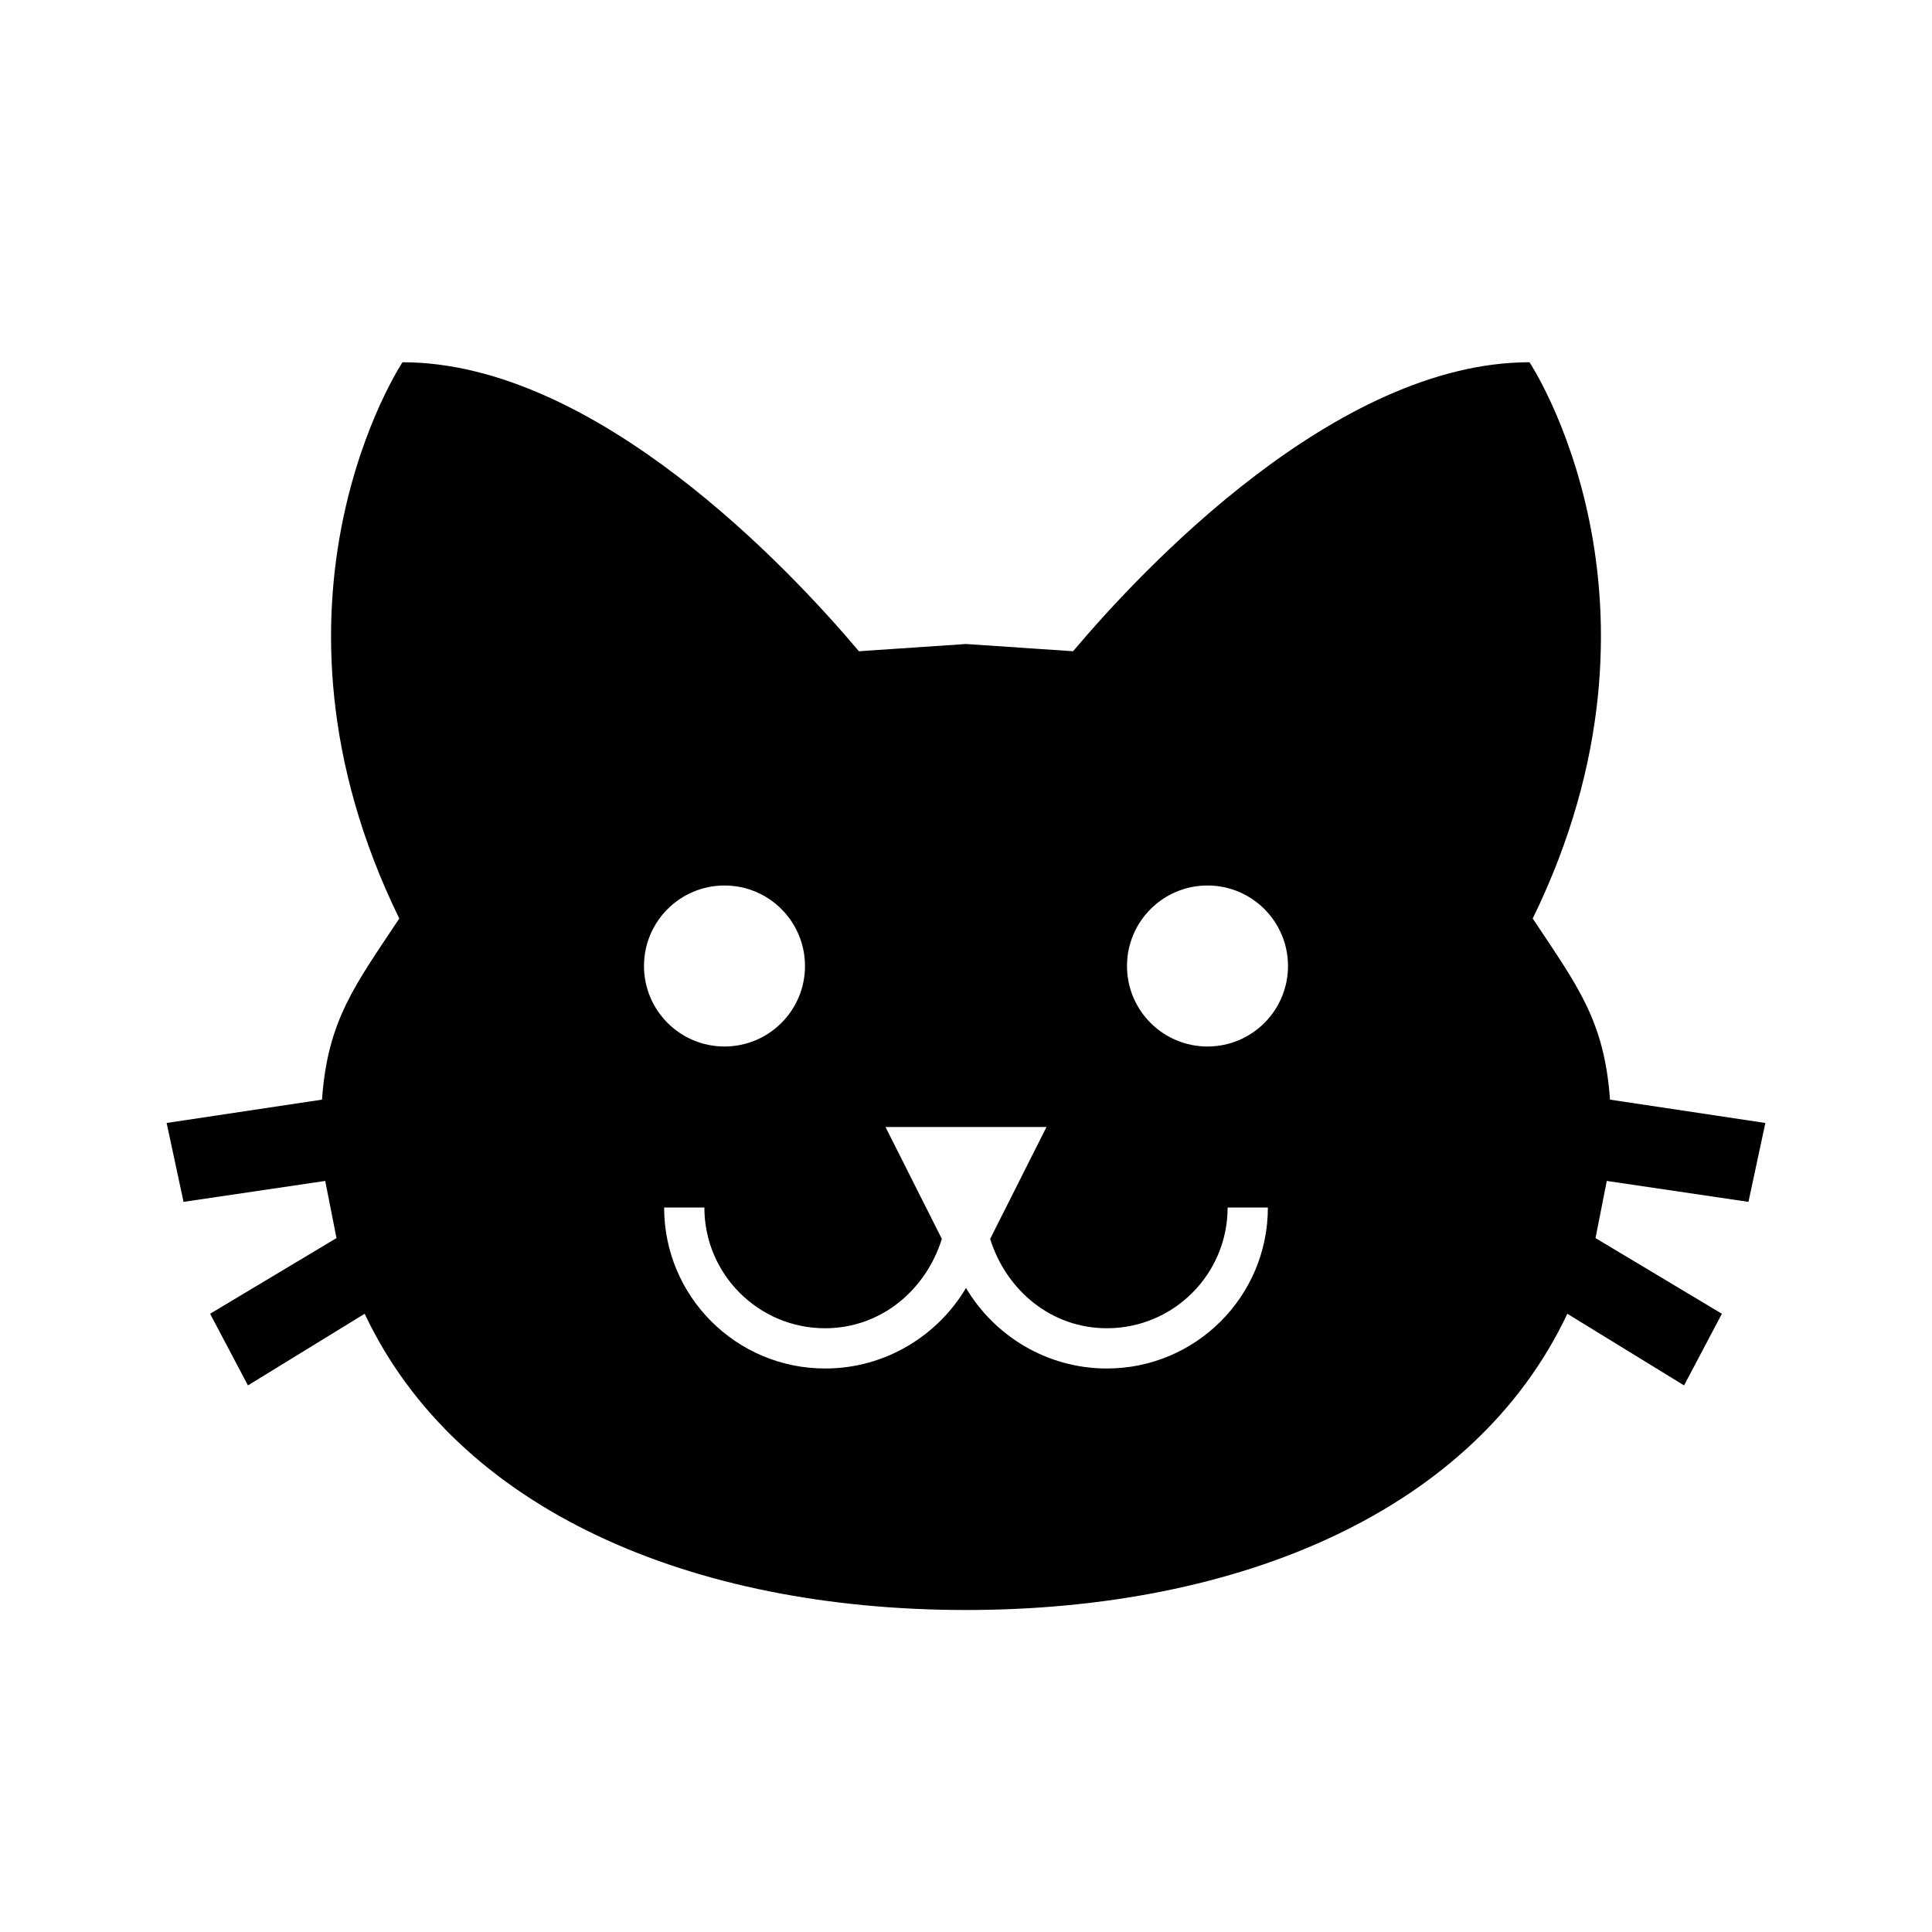
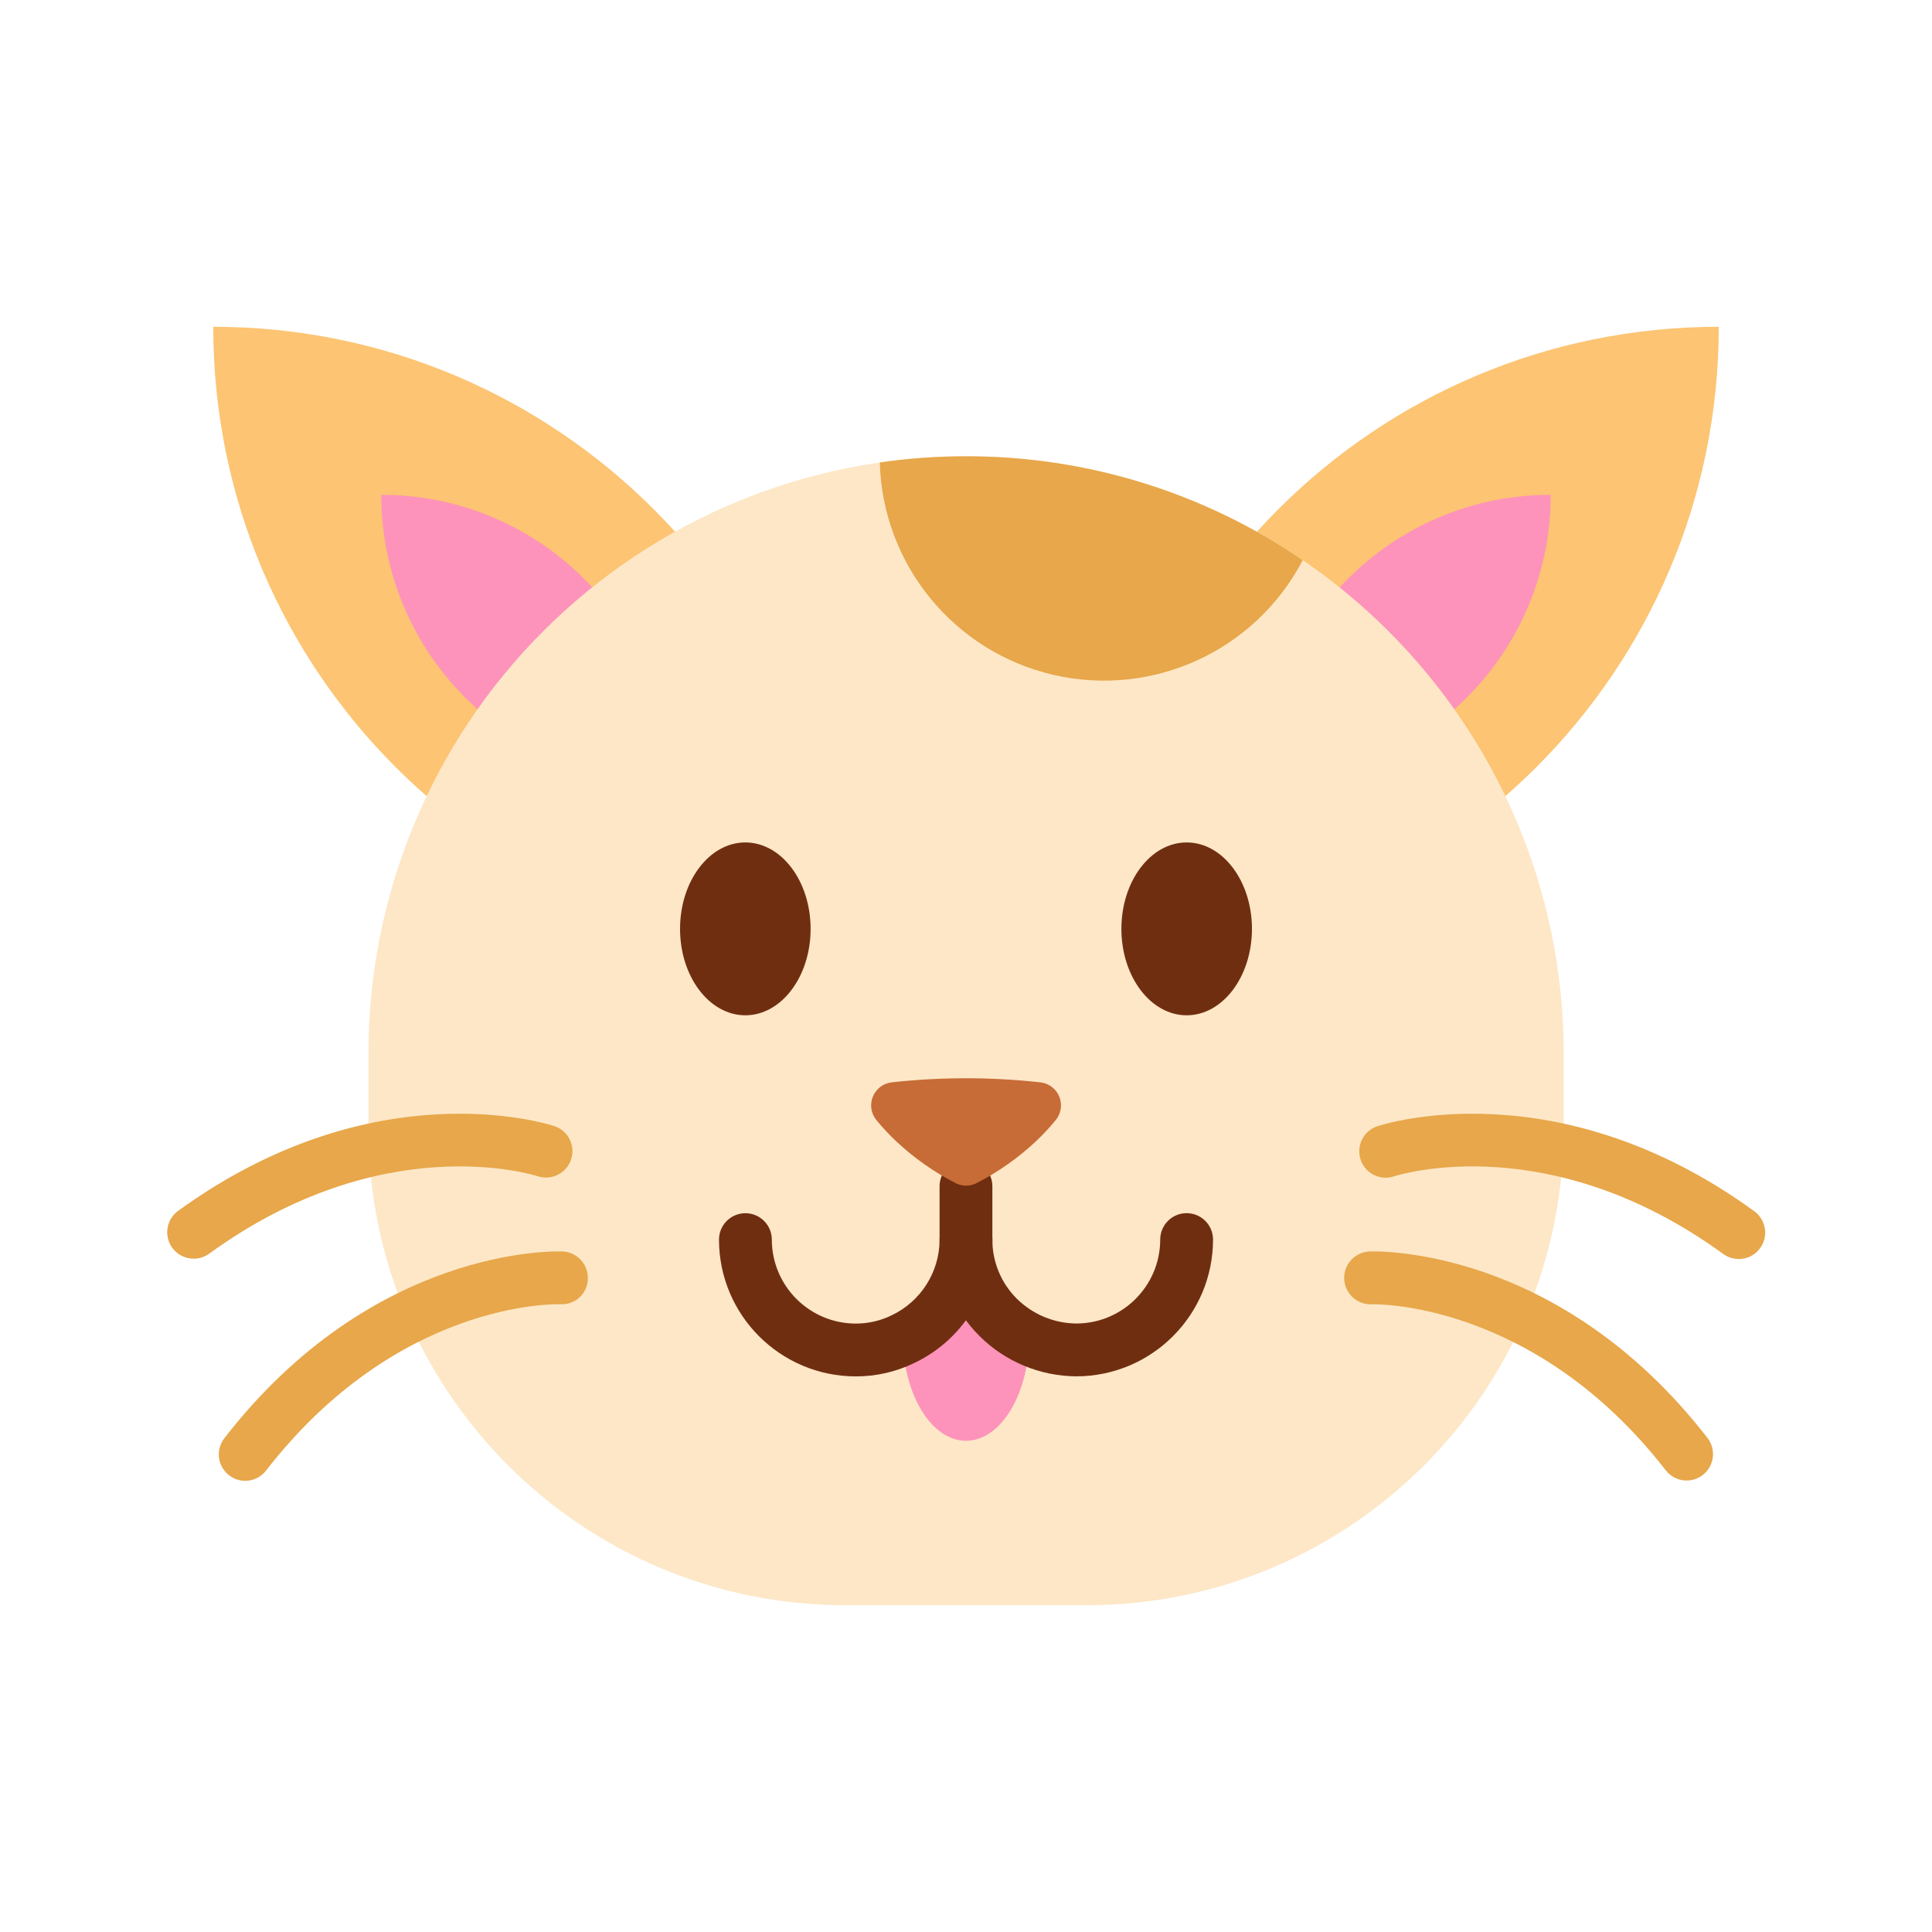
- <svg xmlns="http://www.w3.org/2000/svg" version="1.1" id="mdi-cat" width="24" height="24" viewBox="0 0 24 24">
-   <path d="M12,8L10.67,8.09C9.81,7.07 7.4,4.5 5,4.5C5,4.5 3.03,7.46 4.96,11.41C4.41,12.24 4.07,12.67 4,13.66L2.07,13.95L2.28,14.93L4.04,14.67L4.18,15.38L2.61,16.32L3.08,17.21L4.53,16.32C5.68,18.76 8.59,20 12,20C15.41,20 18.32,18.76 19.47,16.32L20.92,17.21L21.39,16.32L19.82,15.38L19.96,14.67L21.72,14.93L21.93,13.95L20,13.66C19.93,12.67 19.59,12.24 19.04,11.41C20.97,7.46 19,4.5 19,4.5C16.6,4.5 14.19,7.07 13.33,8.09L12,8M9,11A1,1 0 0,1 10,12A1,1 0 0,1 9,13A1,1 0 0,1 8,12A1,1 0 0,1 9,11M15,11A1,1 0 0,1 16,12A1,1 0 0,1 15,13A1,1 0 0,1 14,12A1,1 0 0,1 15,11M11,14H13L12.3,15.39C12.5,16.03 13.06,16.5 13.75,16.5A1.5,1.5 0 0,0 15.25,15H15.75A2,2 0 0,1 13.75,17C13,17 12.35,16.59 12,16V16H12C11.65,16.59 11,17 10.25,17A2,2 0 0,1 8.25,15H8.75A1.5,1.5 0 0,0 10.25,16.5C10.94,16.5 11.5,16.03 11.7,15.39L11,14Z" />
+ <svg xmlns="http://www.w3.org/2000/svg" height="512" viewBox="0 0 128 128" width="512">
+   <g>
+     <path d="m14.128 21.65a41.265 41.265 0 0 0 41.265 41.265 41.265 41.265 0 0 0 -41.265-41.265z" fill="#fcc473" />
+     <path d="m25.26 32.783a19 19 0 0 0 19 19 19 19 0 0 0 -19-19z" fill="#fd93ba" />
+     <path d="m72.607 62.915a41.265 41.265 0 0 0 41.265-41.265 41.265 41.265 0 0 0 -41.265 41.265z" fill="#fcc473" />
+     <path d="m83.739 51.783a19 19 0 0 0 19-19 19 19 0 0 0 -19 19z" fill="#fd93ba" />
+     <path d="m72 106.35a31.607 31.607 0 0 0 31.6-31.608v-4.922a39.6 39.6 0 0 0 -39.59-39.59h-.01a39.552 39.552 0 0 0 -39.59 39.59v4.922a31.607 31.607 0 0 0 31.59 31.608z" fill="#fde7c7" />
+     <g fill="#e7a74a">
+       <path d="m86.305 37.111a39.362 39.362 0 0 0 -22.3-6.881h-.005a39.376 39.376 0 0 0 -5.711.409 14.856 14.856 0 0 0 28.021 6.472z" />
+       <path d="m92.324 77.944c.417-.134 10.329-3.219 21.818 5.115a1.75 1.75 0 1 0 2.054-2.833c-13-9.434-24.489-5.766-24.972-5.6a1.75 1.75 0 0 0 1.1 3.322z" />
+       <path d="m110.374 97.43a1.75 1.75 0 0 0 2.766-2.144c-9.841-12.7-21.893-12.393-22.4-12.373a1.75 1.75 0 0 0 .133 3.5c.106-.013 10.749-.275 19.501 11.017z" />
+       <path d="m12.832 83.392a1.742 1.742 0 0 0 1.026-.333c11.47-8.322 21.372-5.259 21.816-5.116a1.75 1.75 0 0 0 1.1-3.321c-.483-.161-11.969-3.83-24.972 5.6a1.749 1.749 0 0 0 1.028 3.166z" />
+       <path d="m16.242 98.108a1.746 1.746 0 0 0 1.384-.678c8.684-11.2 19.065-11.04 19.51-11.02a1.718 1.718 0 0 0 1.81-1.683 1.75 1.75 0 0 0 -1.682-1.814c-.513-.025-12.565-.324-22.4 12.373a1.75 1.75 0 0 0 1.382 2.822z" />
+     </g>
+     <ellipse cx="78.62" cy="61.54" fill="#702e11" rx="4.325" ry="5.726" />
+     <ellipse cx="49.38" cy="61.54" fill="#702e11" rx="4.325" ry="5.726" />
+     <path d="m68.191 88.728a7.122 7.122 0 0 1 -2.047-1.428 7.262 7.262 0 0 1 -2.144-5.17 7.287 7.287 0 0 1 -4.191 6.6c.078 3.743 1.93 6.725 4.191 6.725s4.113-2.984 4.191-6.727z" fill="#fd93ba" />
+     <path d="m64 76.842a1.749 1.749 0 0 0 -1.75 1.75v3.537a8.957 8.957 0 0 0 2.657 6.4 9.178 9.178 0 0 0 6.4 2.657 9.071 9.071 0 0 0 9.06-9.061 1.75 1.75 0 0 0 -3.5 0 5.567 5.567 0 0 1 -5.56 5.561 5.676 5.676 0 0 1 -3.933-1.637 5.486 5.486 0 0 1 -1.627-3.924v-3.533a1.749 1.749 0 0 0 -1.747-1.75z" fill="#702e11" />
+     <path d="m63.3 78.38a1.523 1.523 0 0 0 1.408 0 17.231 17.231 0 0 0 3.926-2.766 15.306 15.306 0 0 0 1.307-1.4 1.536 1.536 0 0 0 -1.012-2.506 44.938 44.938 0 0 0 -9.852 0 1.535 1.535 0 0 0 -1.01 2.505 15.438 15.438 0 0 0 1.307 1.4 17.231 17.231 0 0 0 3.926 2.767z" fill="#c76c37" />
+     <path d="m60.551 90.313a9.072 9.072 0 0 0 5.2-8.184 1.75 1.75 0 0 0 -3.5 0 5.566 5.566 0 0 1 -3.2 5.024 5.358 5.358 0 0 1 -2.356.537 5.572 5.572 0 0 1 -5.56-5.561 1.75 1.75 0 0 0 -3.5 0 9.072 9.072 0 0 0 9.06 9.061 8.809 8.809 0 0 0 3.856-.877z" fill="#702e11" />
+   </g>
</svg>
